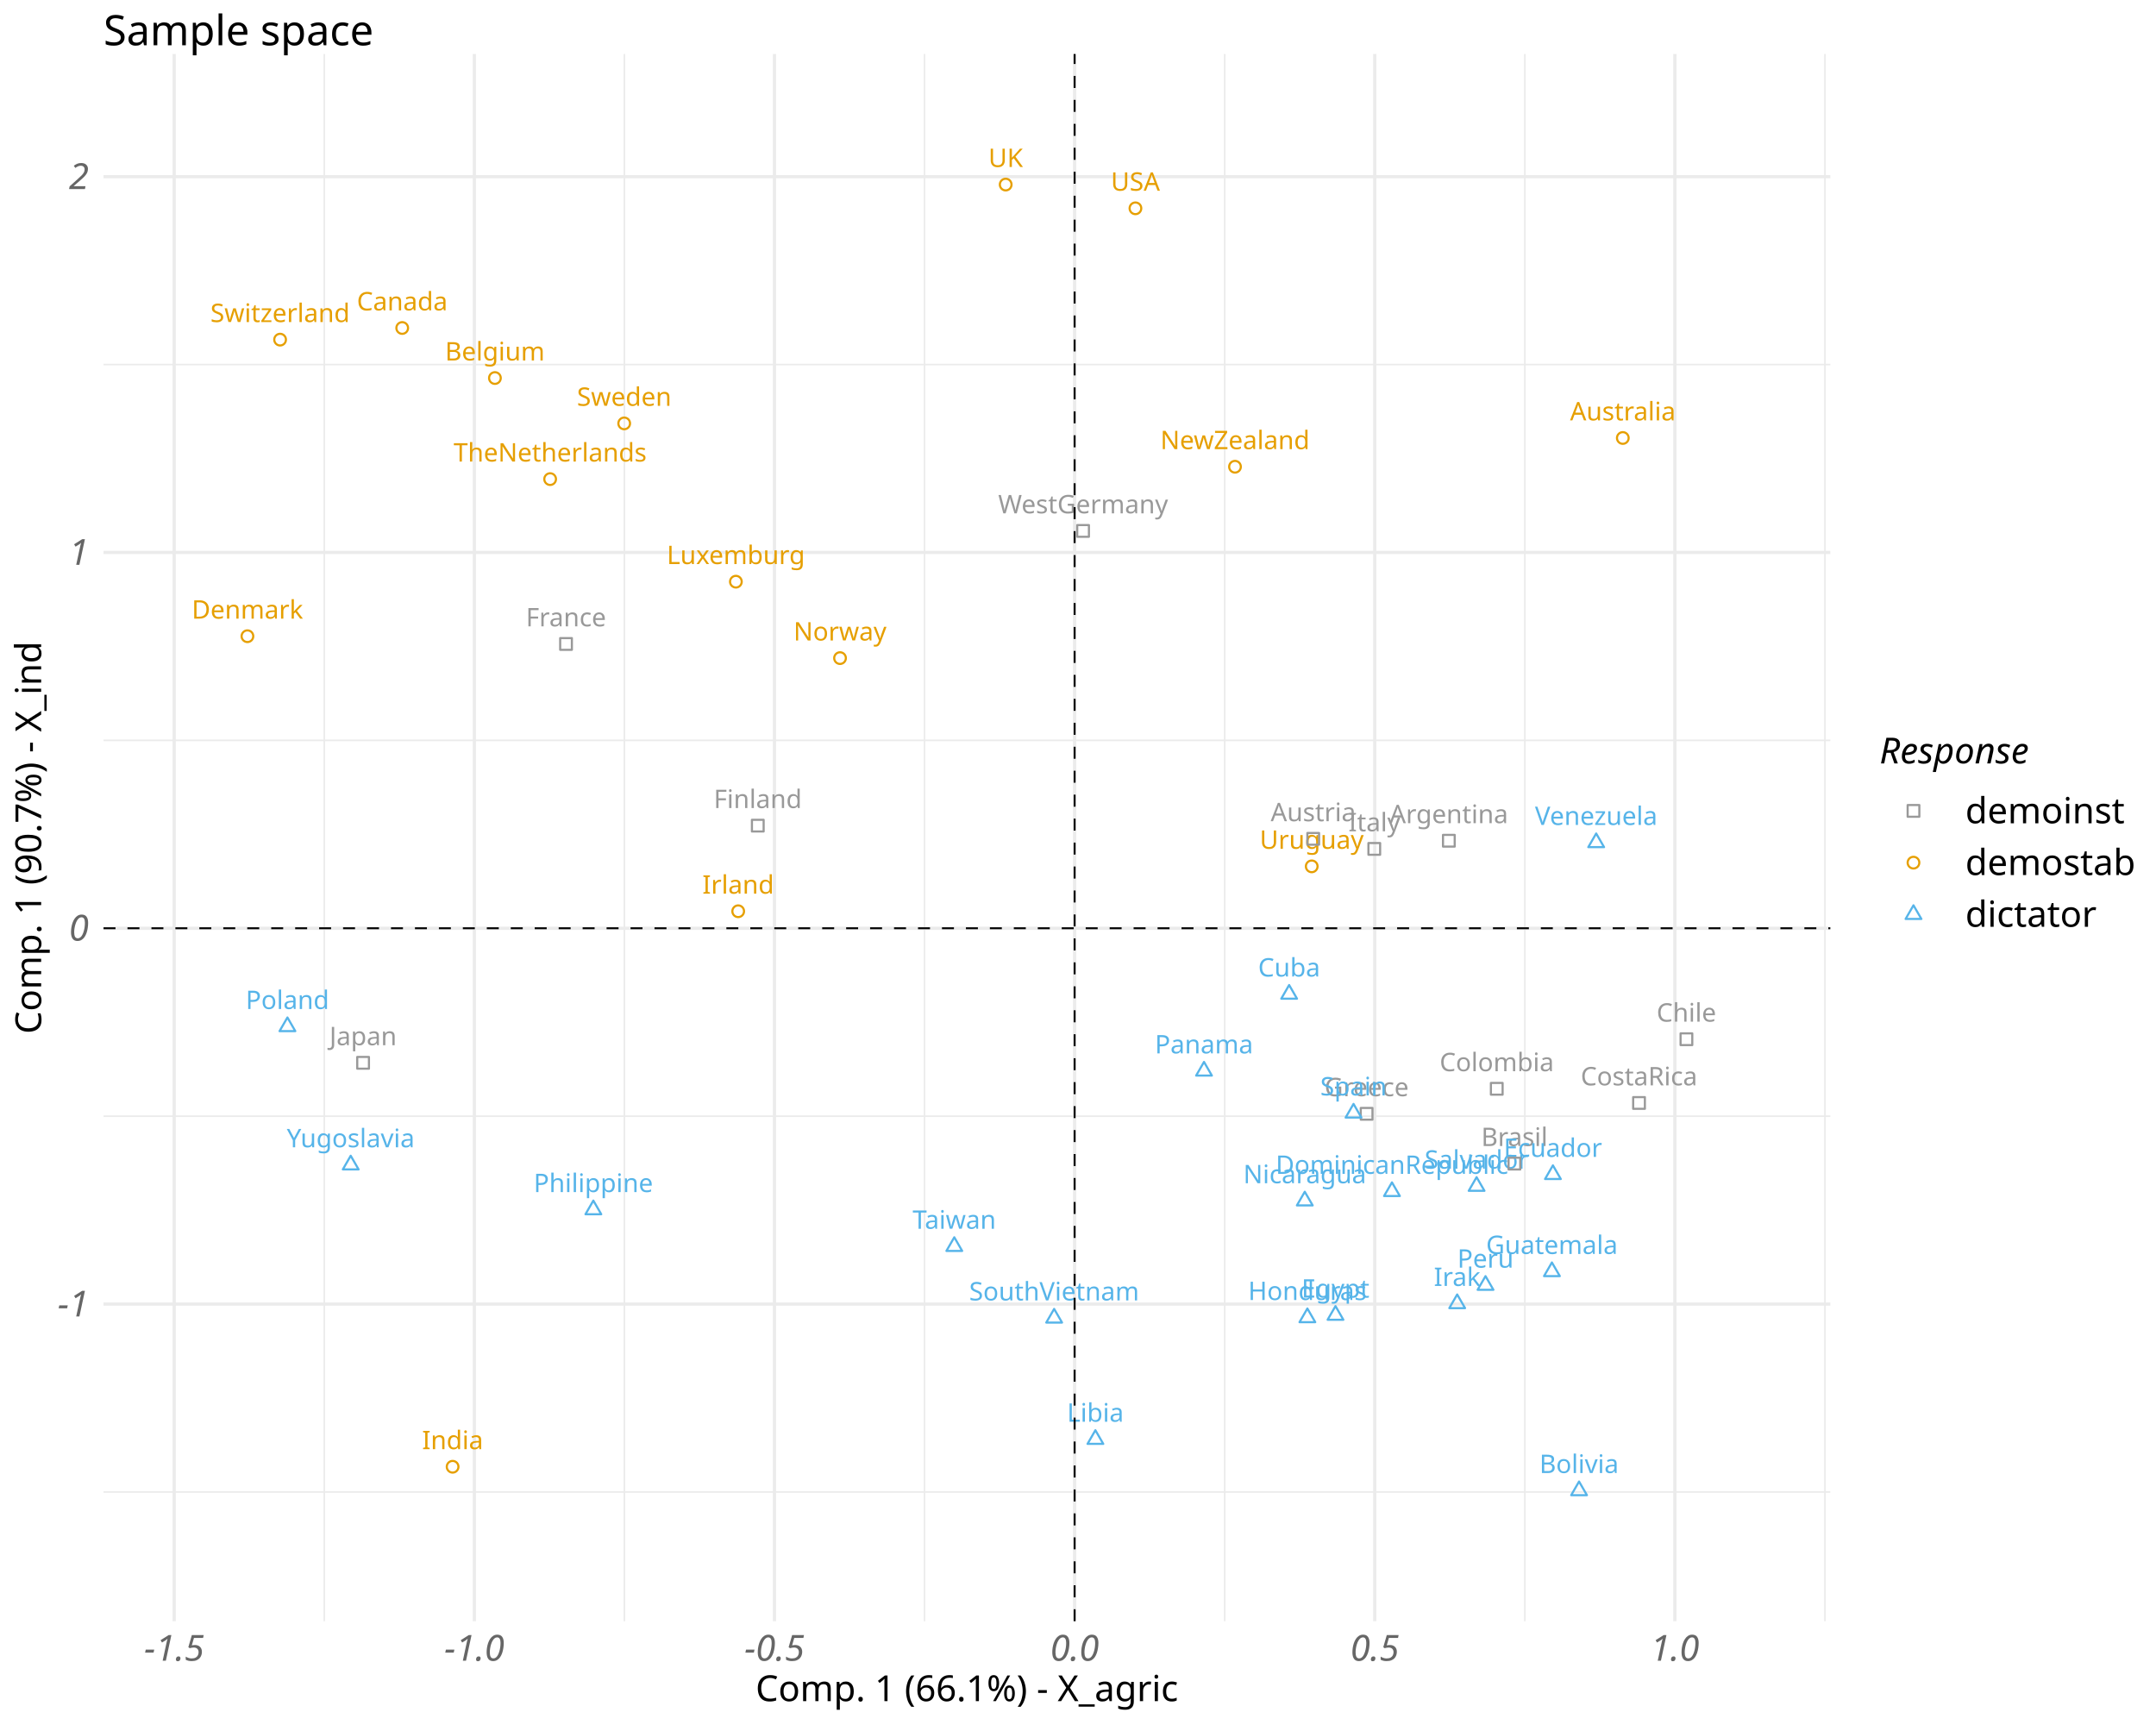
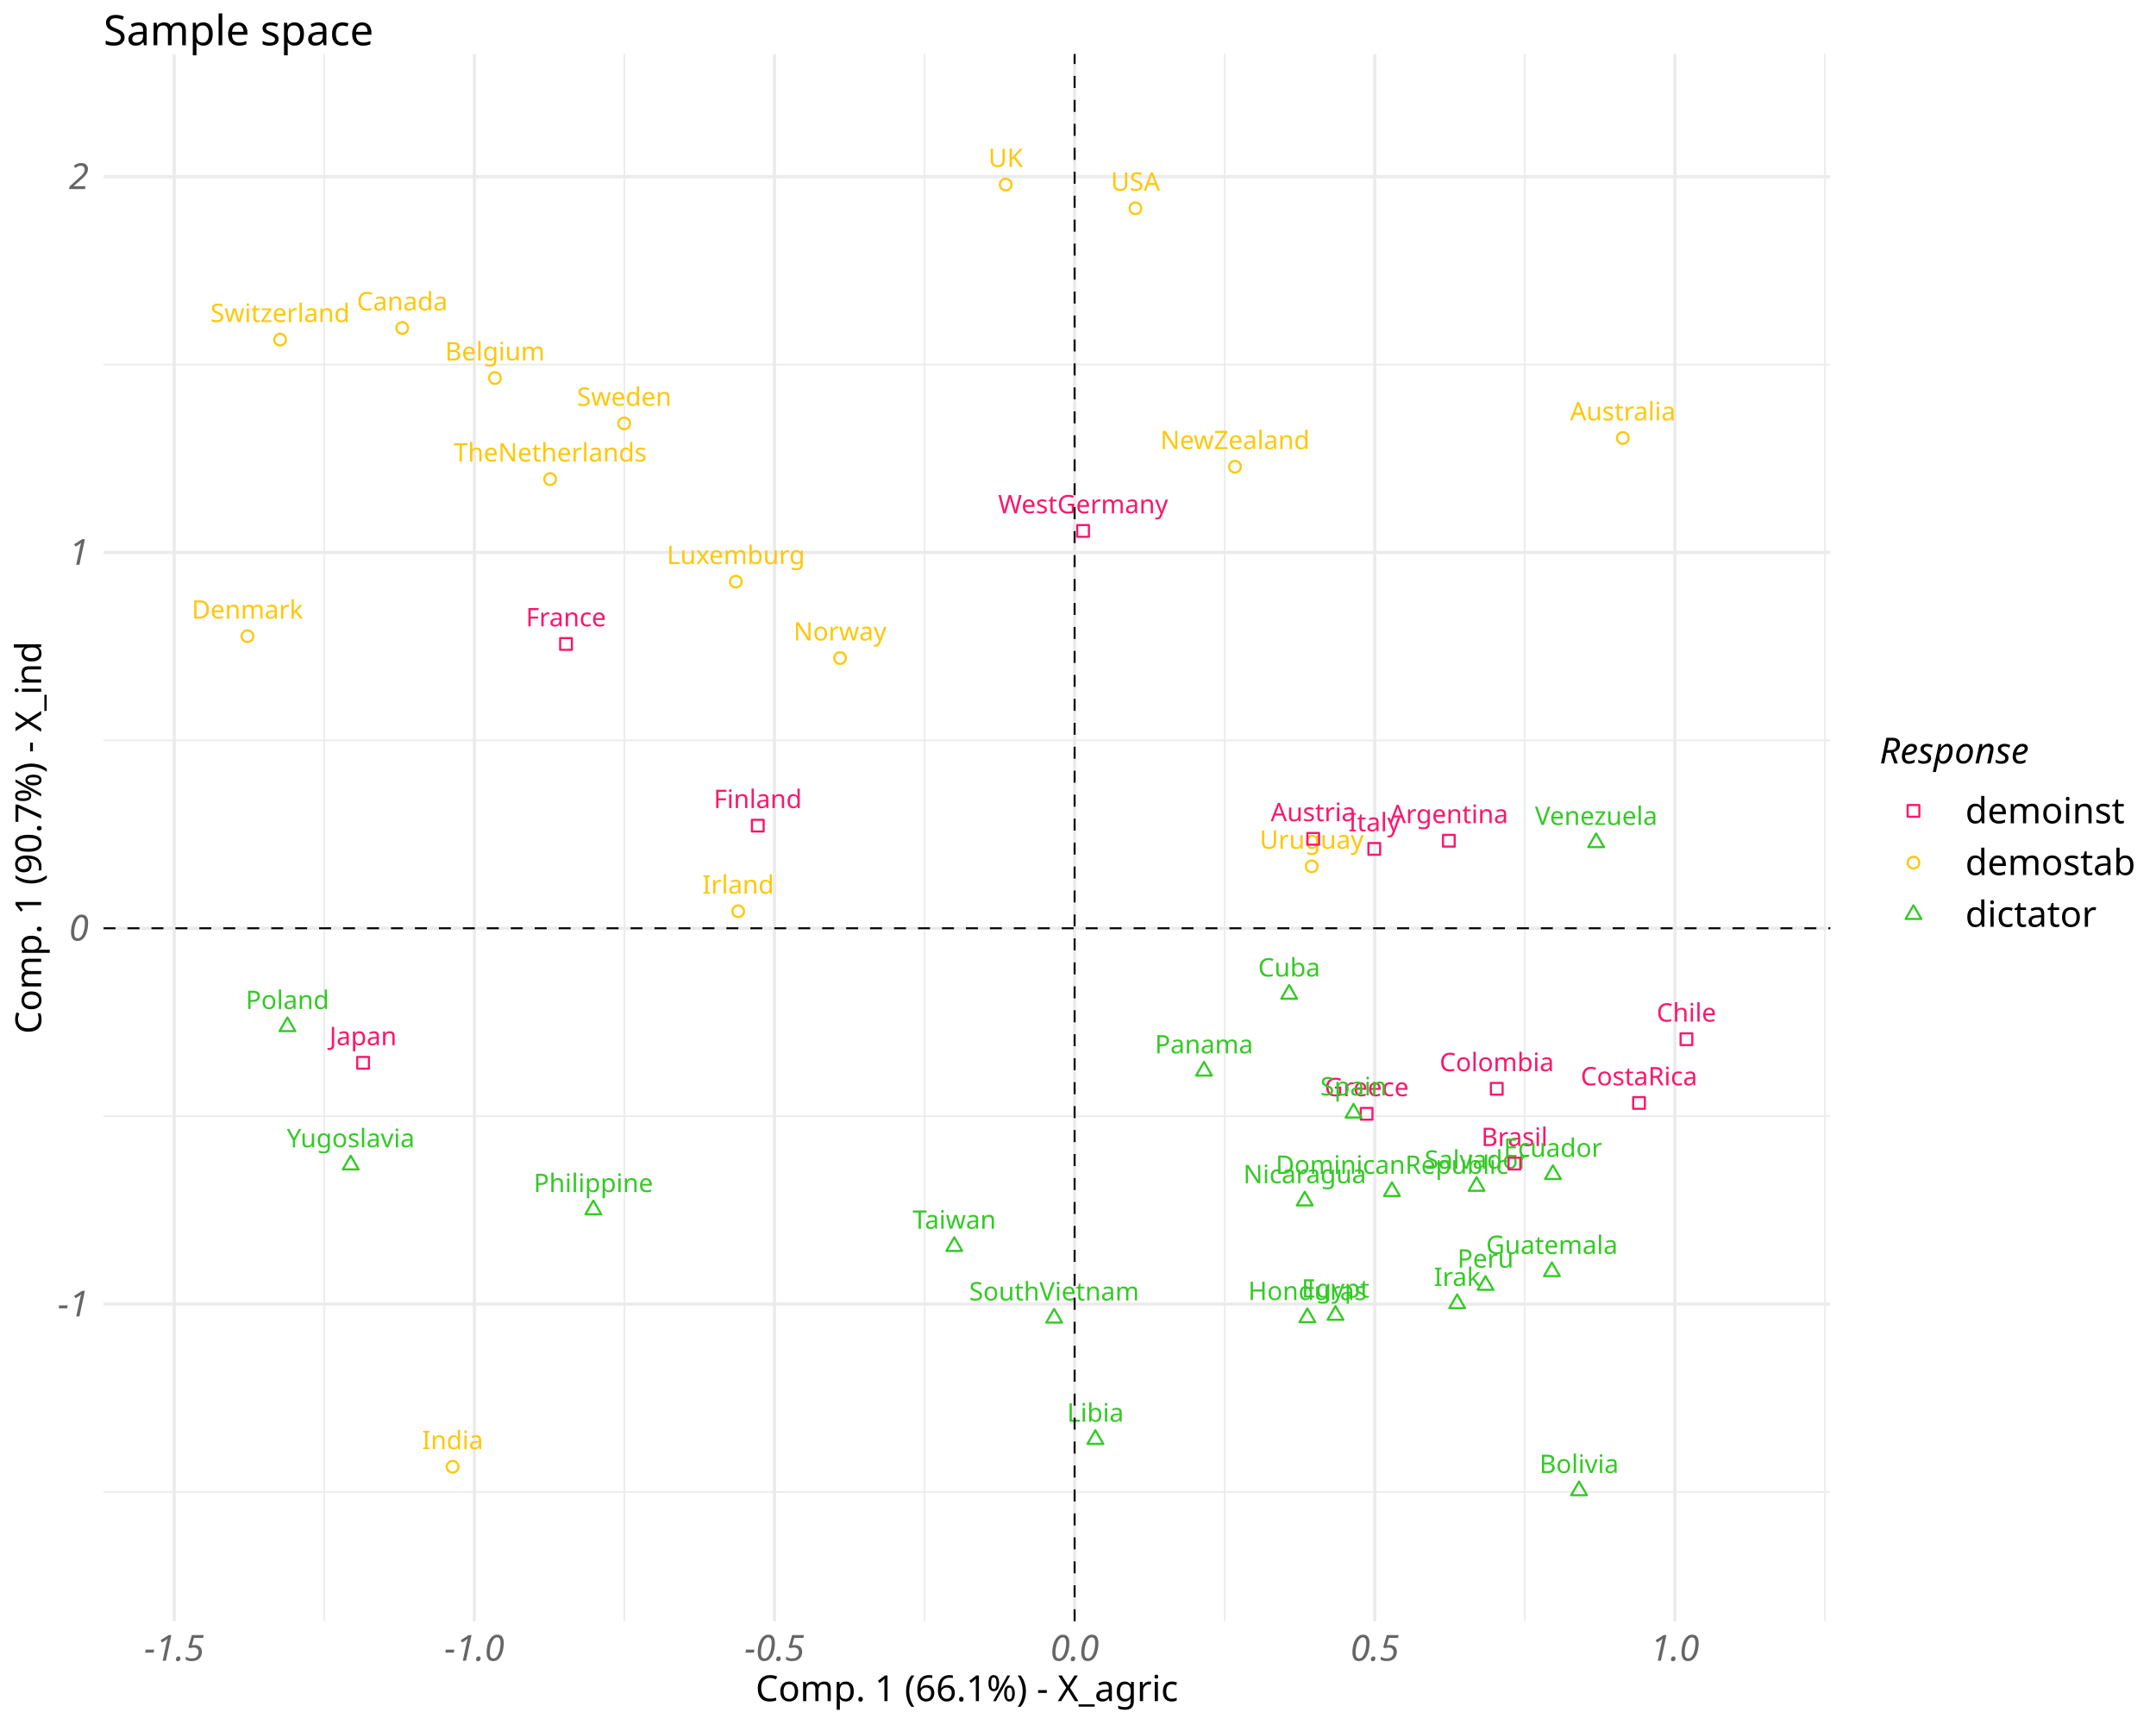
<svg xmlns="http://www.w3.org/2000/svg" class="svglite" data-engine-version="2.0" width="720.00pt" height="576.00pt" viewBox="0 0 720.00 576.00">
  <defs>
    <style type="text/css">
    .svglite line, .svglite polyline, .svglite polygon, .svglite path, .svglite rect, .svglite circle {
      fill: none;
      stroke: #000000;
      stroke-linecap: round;
      stroke-linejoin: round;
      stroke-miterlimit: 10.00;
    }
  </style>
  </defs>
  <rect width="100%" height="100%" style="stroke: none; fill: #FFFFFF;" />
  <defs>
    <clipPath id="cpMC4wMHw3MjAuMDB8MC4wMHw1NzYuMDA=">
      <rect x="0.00" y="0.00" width="720.00" height="576.00" />
    </clipPath>
  </defs>
  <g clip-path="url(#cpMC4wMHw3MjAuMDB8MC4wMHw1NzYuMDA=)">
</g>
  <defs>
    <clipPath id="cpMzQuNTd8NjExLjI0fDE4LjAyfDU0MS4zNQ==">
      <rect x="34.57" y="18.02" width="576.67" height="523.33" />
    </clipPath>
  </defs>
  <g clip-path="url(#cpMzQuNTd8NjExLjI0fDE4LjAyfDU0MS4zNQ==)">
    <polyline points="34.57,498.19 611.24,498.19 " style="stroke-width: 0.53; stroke: #EBEBEB; stroke-linecap: butt;" />
    <polyline points="34.57,372.71 611.24,372.71 " style="stroke-width: 0.53; stroke: #EBEBEB; stroke-linecap: butt;" />
    <polyline points="34.57,247.22 611.24,247.22 " style="stroke-width: 0.53; stroke: #EBEBEB; stroke-linecap: butt;" />
    <polyline points="34.57,121.73 611.24,121.73 " style="stroke-width: 0.53; stroke: #EBEBEB; stroke-linecap: butt;" />
    <polyline points="108.29,541.35 108.29,18.02 " style="stroke-width: 0.53; stroke: #EBEBEB; stroke-linecap: butt;" />
    <polyline points="208.52,541.35 208.52,18.02 " style="stroke-width: 0.53; stroke: #EBEBEB; stroke-linecap: butt;" />
    <polyline points="308.75,541.35 308.75,18.02 " style="stroke-width: 0.53; stroke: #EBEBEB; stroke-linecap: butt;" />
    <polyline points="408.99,541.35 408.99,18.02 " style="stroke-width: 0.53; stroke: #EBEBEB; stroke-linecap: butt;" />
    <polyline points="509.22,541.35 509.22,18.02 " style="stroke-width: 0.53; stroke: #EBEBEB; stroke-linecap: butt;" />
    <polyline points="609.45,541.35 609.45,18.02 " style="stroke-width: 0.53; stroke: #EBEBEB; stroke-linecap: butt;" />
    <polyline points="34.57,435.45 611.24,435.45 " style="stroke-width: 1.07; stroke: #EBEBEB; stroke-linecap: butt;" />
    <polyline points="34.57,309.96 611.24,309.96 " style="stroke-width: 1.07; stroke: #EBEBEB; stroke-linecap: butt;" />
    <polyline points="34.57,184.48 611.24,184.48 " style="stroke-width: 1.07; stroke: #EBEBEB; stroke-linecap: butt;" />
    <polyline points="34.57,58.99 611.24,58.99 " style="stroke-width: 1.07; stroke: #EBEBEB; stroke-linecap: butt;" />
    <polyline points="58.17,541.35 58.17,18.02 " style="stroke-width: 1.07; stroke: #EBEBEB; stroke-linecap: butt;" />
    <polyline points="158.41,541.35 158.41,18.02 " style="stroke-width: 1.07; stroke: #EBEBEB; stroke-linecap: butt;" />
    <polyline points="258.64,541.35 258.64,18.02 " style="stroke-width: 1.07; stroke: #EBEBEB; stroke-linecap: butt;" />
    <polyline points="358.87,541.35 358.87,18.02 " style="stroke-width: 1.07; stroke: #EBEBEB; stroke-linecap: butt;" />
    <polyline points="459.10,541.35 459.10,18.02 " style="stroke-width: 1.07; stroke: #EBEBEB; stroke-linecap: butt;" />
    <polyline points="559.33,541.35 559.33,18.02 " style="stroke-width: 1.07; stroke: #EBEBEB; stroke-linecap: butt;" />
-     <text x="483.84" y="274.86" text-anchor="middle" style="font-size: 8.54px; fill: #999999; font-family: sans;" textLength="36.54px" lengthAdjust="spacingAndGlyphs">Argentina</text>
-     <text x="541.94" y="140.38" text-anchor="middle" style="font-size: 8.54px; fill: #E69F00; font-family: sans;" textLength="33.21px" lengthAdjust="spacingAndGlyphs">Australia</text>
-     <text x="438.56" y="274.22" text-anchor="middle" style="font-size: 8.54px; fill: #999999; font-family: sans;" textLength="26.57px" lengthAdjust="spacingAndGlyphs">Austria</text>
-     <text x="165.28" y="120.36" text-anchor="middle" style="font-size: 8.54px; fill: #E69F00; font-family: sans;" textLength="30.84px" lengthAdjust="spacingAndGlyphs">Belgium</text>
-     <text x="527.33" y="491.86" text-anchor="middle" style="font-size: 8.54px; fill: #56B4E9; font-family: sans;" textLength="25.15px" lengthAdjust="spacingAndGlyphs">Bolivia</text>
-     <text x="505.75" y="382.67" text-anchor="middle" style="font-size: 8.54px; fill: #999999; font-family: sans;" textLength="21.35px" lengthAdjust="spacingAndGlyphs">Brasil</text>
-     <text x="134.32" y="103.65" text-anchor="middle" style="font-size: 8.54px; fill: #E69F00; font-family: sans;" textLength="29.90px" lengthAdjust="spacingAndGlyphs">Canada</text>
-     <text x="563.18" y="341.14" text-anchor="middle" style="font-size: 8.54px; fill: #999999; font-family: sans;" textLength="19.45px" lengthAdjust="spacingAndGlyphs">Chile</text>
-     <text x="499.85" y="357.69" text-anchor="middle" style="font-size: 8.54px; fill: #999999; font-family: sans;" textLength="36.06px" lengthAdjust="spacingAndGlyphs">Colombia</text>
-     <text x="547.35" y="362.42" text-anchor="middle" style="font-size: 8.54px; fill: #999999; font-family: sans;" textLength="39.38px" lengthAdjust="spacingAndGlyphs">CostaRica</text>
-     <text x="430.51" y="326.08" text-anchor="middle" style="font-size: 8.54px; fill: #56B4E9; font-family: sans;" textLength="20.41px" lengthAdjust="spacingAndGlyphs">Cuba</text>
-     <text x="82.63" y="206.57" text-anchor="middle" style="font-size: 8.54px; fill: #E69F00; font-family: sans;" textLength="34.64px" lengthAdjust="spacingAndGlyphs">Denmark</text>
-     <text x="464.85" y="391.97" text-anchor="middle" style="font-size: 8.54px; fill: #56B4E9; font-family: sans;" textLength="73.55px" lengthAdjust="spacingAndGlyphs">DominicanRepublic</text>
-     <text x="518.60" y="386.30" text-anchor="middle" style="font-size: 8.54px; fill: #56B4E9; font-family: sans;" textLength="31.80px" lengthAdjust="spacingAndGlyphs">Ecuador</text>
-     <text x="445.99" y="433.28" text-anchor="middle" style="font-size: 8.54px; fill: #56B4E9; font-family: sans;" textLength="21.83px" lengthAdjust="spacingAndGlyphs">Egypt</text>
-     <text x="493.11" y="390.23" text-anchor="middle" style="font-size: 8.54px; fill: #56B4E9; font-family: sans;" textLength="33.69px" lengthAdjust="spacingAndGlyphs">Salvador</text>
-     <text x="253.07" y="269.82" text-anchor="middle" style="font-size: 8.54px; fill: #999999; font-family: sans;" textLength="27.99px" lengthAdjust="spacingAndGlyphs">Finland</text>
-     <text x="189.02" y="209.15" text-anchor="middle" style="font-size: 8.54px; fill: #999999; font-family: sans;" textLength="26.57px" lengthAdjust="spacingAndGlyphs">France</text>
-     <text x="518.26" y="418.72" text-anchor="middle" style="font-size: 8.54px; fill: #56B4E9; font-family: sans;" textLength="41.76px" lengthAdjust="spacingAndGlyphs">Guatemala</text>
-     <text x="456.39" y="366.04" text-anchor="middle" style="font-size: 8.54px; fill: #999999; font-family: sans;" textLength="28.00px" lengthAdjust="spacingAndGlyphs">Greece</text>
-     <text x="436.60" y="434.10" text-anchor="middle" style="font-size: 8.54px; fill: #56B4E9; font-family: sans;" textLength="37.02px" lengthAdjust="spacingAndGlyphs">Honduras</text>
-     <text x="151.15" y="483.90" text-anchor="middle" style="font-size: 8.54px; fill: #E69F00; font-family: sans;" textLength="18.51px" lengthAdjust="spacingAndGlyphs">India</text>
-     <text x="486.63" y="429.40" text-anchor="middle" style="font-size: 8.54px; fill: #56B4E9; font-family: sans;" textLength="14.23px" lengthAdjust="spacingAndGlyphs">Irak</text>
-     <text x="246.52" y="298.41" text-anchor="middle" style="font-size: 8.54px; fill: #E69F00; font-family: sans;" textLength="21.35px" lengthAdjust="spacingAndGlyphs">Irland</text>
-     <text x="458.95" y="277.58" text-anchor="middle" style="font-size: 8.54px; fill: #999999; font-family: sans;" textLength="15.66px" lengthAdjust="spacingAndGlyphs">Italy</text>
-     <text x="121.26" y="349.01" text-anchor="middle" style="font-size: 8.54px; fill: #999999; font-family: sans;" textLength="23.26px" lengthAdjust="spacingAndGlyphs">Japan</text>
-     <text x="365.81" y="474.73" text-anchor="middle" style="font-size: 8.54px; fill: #56B4E9; font-family: sans;" textLength="18.03px" lengthAdjust="spacingAndGlyphs">Libia</text>
-     <text x="245.75" y="188.35" text-anchor="middle" style="font-size: 8.54px; fill: #E69F00; font-family: sans;" textLength="42.71px" lengthAdjust="spacingAndGlyphs">Luxemburg</text>
-     <text x="183.72" y="154.11" text-anchor="middle" style="font-size: 8.54px; fill: #E69F00; font-family: sans;" textLength="60.74px" lengthAdjust="spacingAndGlyphs">TheNetherlands</text>
-     <text x="412.43" y="149.98" text-anchor="middle" style="font-size: 8.54px; fill: #E69F00; font-family: sans;" textLength="47.93px" lengthAdjust="spacingAndGlyphs">NewZealand</text>
-     <text x="435.73" y="395.10" text-anchor="middle" style="font-size: 8.54px; fill: #56B4E9; font-family: sans;" textLength="38.91px" lengthAdjust="spacingAndGlyphs">Nicaragua</text>
-     <text x="280.53" y="213.87" text-anchor="middle" style="font-size: 8.54px; fill: #E69F00; font-family: sans;" textLength="28.94px" lengthAdjust="spacingAndGlyphs">Norway</text>
-     <text x="402.08" y="351.75" text-anchor="middle" style="font-size: 8.54px; fill: #56B4E9; font-family: sans;" textLength="31.80px" lengthAdjust="spacingAndGlyphs">Panama</text>
-     <text x="496.09" y="423.29" text-anchor="middle" style="font-size: 8.54px; fill: #56B4E9; font-family: sans;" textLength="18.03px" lengthAdjust="spacingAndGlyphs">Peru</text>
-     <text x="198.15" y="398.05" text-anchor="middle" style="font-size: 8.54px; fill: #56B4E9; font-family: sans;" textLength="37.01px" lengthAdjust="spacingAndGlyphs">Philippine</text>
-     <text x="95.99" y="336.92" text-anchor="middle" style="font-size: 8.54px; fill: #56B4E9; font-family: sans;" textLength="26.58px" lengthAdjust="spacingAndGlyphs">Poland</text>
-     <text x="352.03" y="434.23" text-anchor="middle" style="font-size: 8.54px; fill: #56B4E9; font-family: sans;" textLength="53.63px" lengthAdjust="spacingAndGlyphs">SouthVietnam</text>
-     <text x="452.01" y="365.78" text-anchor="middle" style="font-size: 8.54px; fill: #56B4E9; font-family: sans;" textLength="21.83px" lengthAdjust="spacingAndGlyphs">Spain</text>
-     <text x="208.45" y="135.51" text-anchor="middle" style="font-size: 8.54px; fill: #E69F00; font-family: sans;" textLength="30.85px" lengthAdjust="spacingAndGlyphs">Sweden</text>
-     <text x="93.54" y="107.54" text-anchor="middle" style="font-size: 8.54px; fill: #E69F00; font-family: sans;" textLength="44.13px" lengthAdjust="spacingAndGlyphs">Switzerland</text>
-     <text x="318.69" y="410.31" text-anchor="middle" style="font-size: 8.54px; fill: #56B4E9; font-family: sans;" textLength="27.52px" lengthAdjust="spacingAndGlyphs">Taiwan</text>
-     <text x="335.85" y="55.76" text-anchor="middle" style="font-size: 8.54px; fill: #E69F00; font-family: sans;" textLength="11.86px" lengthAdjust="spacingAndGlyphs">UK</text>
-     <text x="379.18" y="63.68" text-anchor="middle" style="font-size: 8.54px; fill: #E69F00; font-family: sans;" textLength="17.56px" lengthAdjust="spacingAndGlyphs">USA</text>
-     <text x="438.05" y="283.42" text-anchor="middle" style="font-size: 8.54px; fill: #E69F00; font-family: sans;" textLength="32.27px" lengthAdjust="spacingAndGlyphs">Uruguay</text>
-     <text x="533.05" y="275.47" text-anchor="middle" style="font-size: 8.54px; fill: #56B4E9; font-family: sans;" textLength="40.35px" lengthAdjust="spacingAndGlyphs">Venezuela</text>
-     <text x="361.70" y="171.41" text-anchor="middle" style="font-size: 8.54px; fill: #999999; font-family: sans;" textLength="54.56px" lengthAdjust="spacingAndGlyphs">WestGermany</text>
-     <text x="117.12" y="383.09" text-anchor="middle" style="font-size: 8.54px; fill: #56B4E9; font-family: sans;" textLength="41.77px" lengthAdjust="spacingAndGlyphs">Yugoslavia</text>
+     <text x="483.84" y="274.86" text-anchor="middle" style="font-size: 8.54px; fill: #FB176C; font-family: sans;" textLength="36.54px" lengthAdjust="spacingAndGlyphs">Argentina</text>
+     <text x="541.94" y="140.38" text-anchor="middle" style="font-size: 8.54px; fill: #FFC709; font-family: sans;" textLength="33.21px" lengthAdjust="spacingAndGlyphs">Australia</text>
+     <text x="438.56" y="274.22" text-anchor="middle" style="font-size: 8.54px; fill: #FB176C; font-family: sans;" textLength="26.57px" lengthAdjust="spacingAndGlyphs">Austria</text>
+     <text x="165.28" y="120.36" text-anchor="middle" style="font-size: 8.54px; fill: #FFC709; font-family: sans;" textLength="30.84px" lengthAdjust="spacingAndGlyphs">Belgium</text>
+     <text x="527.33" y="491.86" text-anchor="middle" style="font-size: 8.54px; fill: #34C926; font-family: sans;" textLength="25.15px" lengthAdjust="spacingAndGlyphs">Bolivia</text>
+     <text x="505.75" y="382.67" text-anchor="middle" style="font-size: 8.54px; fill: #FB176C; font-family: sans;" textLength="21.35px" lengthAdjust="spacingAndGlyphs">Brasil</text>
+     <text x="134.32" y="103.65" text-anchor="middle" style="font-size: 8.54px; fill: #FFC709; font-family: sans;" textLength="29.90px" lengthAdjust="spacingAndGlyphs">Canada</text>
+     <text x="563.18" y="341.14" text-anchor="middle" style="font-size: 8.54px; fill: #FB176C; font-family: sans;" textLength="19.45px" lengthAdjust="spacingAndGlyphs">Chile</text>
+     <text x="499.85" y="357.69" text-anchor="middle" style="font-size: 8.54px; fill: #FB176C; font-family: sans;" textLength="36.06px" lengthAdjust="spacingAndGlyphs">Colombia</text>
+     <text x="547.35" y="362.42" text-anchor="middle" style="font-size: 8.54px; fill: #FB176C; font-family: sans;" textLength="39.38px" lengthAdjust="spacingAndGlyphs">CostaRica</text>
+     <text x="430.51" y="326.08" text-anchor="middle" style="font-size: 8.54px; fill: #34C926; font-family: sans;" textLength="20.41px" lengthAdjust="spacingAndGlyphs">Cuba</text>
+     <text x="82.63" y="206.57" text-anchor="middle" style="font-size: 8.54px; fill: #FFC709; font-family: sans;" textLength="34.64px" lengthAdjust="spacingAndGlyphs">Denmark</text>
+     <text x="464.85" y="391.97" text-anchor="middle" style="font-size: 8.54px; fill: #34C926; font-family: sans;" textLength="73.55px" lengthAdjust="spacingAndGlyphs">DominicanRepublic</text>
+     <text x="518.60" y="386.30" text-anchor="middle" style="font-size: 8.54px; fill: #34C926; font-family: sans;" textLength="31.80px" lengthAdjust="spacingAndGlyphs">Ecuador</text>
+     <text x="445.99" y="433.28" text-anchor="middle" style="font-size: 8.54px; fill: #34C926; font-family: sans;" textLength="21.83px" lengthAdjust="spacingAndGlyphs">Egypt</text>
+     <text x="493.11" y="390.23" text-anchor="middle" style="font-size: 8.54px; fill: #34C926; font-family: sans;" textLength="33.69px" lengthAdjust="spacingAndGlyphs">Salvador</text>
+     <text x="253.07" y="269.82" text-anchor="middle" style="font-size: 8.54px; fill: #FB176C; font-family: sans;" textLength="27.99px" lengthAdjust="spacingAndGlyphs">Finland</text>
+     <text x="189.02" y="209.15" text-anchor="middle" style="font-size: 8.54px; fill: #FB176C; font-family: sans;" textLength="26.57px" lengthAdjust="spacingAndGlyphs">France</text>
+     <text x="518.26" y="418.72" text-anchor="middle" style="font-size: 8.54px; fill: #34C926; font-family: sans;" textLength="41.76px" lengthAdjust="spacingAndGlyphs">Guatemala</text>
+     <text x="456.39" y="366.04" text-anchor="middle" style="font-size: 8.54px; fill: #FB176C; font-family: sans;" textLength="28.00px" lengthAdjust="spacingAndGlyphs">Greece</text>
+     <text x="436.60" y="434.10" text-anchor="middle" style="font-size: 8.54px; fill: #34C926; font-family: sans;" textLength="37.02px" lengthAdjust="spacingAndGlyphs">Honduras</text>
+     <text x="151.15" y="483.90" text-anchor="middle" style="font-size: 8.54px; fill: #FFC709; font-family: sans;" textLength="18.51px" lengthAdjust="spacingAndGlyphs">India</text>
+     <text x="486.63" y="429.40" text-anchor="middle" style="font-size: 8.54px; fill: #34C926; font-family: sans;" textLength="14.23px" lengthAdjust="spacingAndGlyphs">Irak</text>
+     <text x="246.52" y="298.41" text-anchor="middle" style="font-size: 8.54px; fill: #FFC709; font-family: sans;" textLength="21.35px" lengthAdjust="spacingAndGlyphs">Irland</text>
+     <text x="458.95" y="277.58" text-anchor="middle" style="font-size: 8.54px; fill: #FB176C; font-family: sans;" textLength="15.66px" lengthAdjust="spacingAndGlyphs">Italy</text>
+     <text x="121.26" y="349.01" text-anchor="middle" style="font-size: 8.54px; fill: #FB176C; font-family: sans;" textLength="23.26px" lengthAdjust="spacingAndGlyphs">Japan</text>
+     <text x="365.81" y="474.73" text-anchor="middle" style="font-size: 8.54px; fill: #34C926; font-family: sans;" textLength="18.03px" lengthAdjust="spacingAndGlyphs">Libia</text>
+     <text x="245.75" y="188.35" text-anchor="middle" style="font-size: 8.54px; fill: #FFC709; font-family: sans;" textLength="42.71px" lengthAdjust="spacingAndGlyphs">Luxemburg</text>
+     <text x="183.72" y="154.11" text-anchor="middle" style="font-size: 8.54px; fill: #FFC709; font-family: sans;" textLength="60.74px" lengthAdjust="spacingAndGlyphs">TheNetherlands</text>
+     <text x="412.43" y="149.98" text-anchor="middle" style="font-size: 8.54px; fill: #FFC709; font-family: sans;" textLength="47.93px" lengthAdjust="spacingAndGlyphs">NewZealand</text>
+     <text x="435.73" y="395.10" text-anchor="middle" style="font-size: 8.54px; fill: #34C926; font-family: sans;" textLength="38.91px" lengthAdjust="spacingAndGlyphs">Nicaragua</text>
+     <text x="280.53" y="213.87" text-anchor="middle" style="font-size: 8.54px; fill: #FFC709; font-family: sans;" textLength="28.94px" lengthAdjust="spacingAndGlyphs">Norway</text>
+     <text x="402.08" y="351.75" text-anchor="middle" style="font-size: 8.54px; fill: #34C926; font-family: sans;" textLength="31.80px" lengthAdjust="spacingAndGlyphs">Panama</text>
+     <text x="496.09" y="423.29" text-anchor="middle" style="font-size: 8.54px; fill: #34C926; font-family: sans;" textLength="18.03px" lengthAdjust="spacingAndGlyphs">Peru</text>
+     <text x="198.15" y="398.05" text-anchor="middle" style="font-size: 8.54px; fill: #34C926; font-family: sans;" textLength="37.01px" lengthAdjust="spacingAndGlyphs">Philippine</text>
+     <text x="95.99" y="336.92" text-anchor="middle" style="font-size: 8.54px; fill: #34C926; font-family: sans;" textLength="26.58px" lengthAdjust="spacingAndGlyphs">Poland</text>
+     <text x="352.03" y="434.23" text-anchor="middle" style="font-size: 8.54px; fill: #34C926; font-family: sans;" textLength="53.63px" lengthAdjust="spacingAndGlyphs">SouthVietnam</text>
+     <text x="452.01" y="365.78" text-anchor="middle" style="font-size: 8.54px; fill: #34C926; font-family: sans;" textLength="21.83px" lengthAdjust="spacingAndGlyphs">Spain</text>
+     <text x="208.45" y="135.51" text-anchor="middle" style="font-size: 8.54px; fill: #FFC709; font-family: sans;" textLength="30.85px" lengthAdjust="spacingAndGlyphs">Sweden</text>
+     <text x="93.54" y="107.54" text-anchor="middle" style="font-size: 8.54px; fill: #FFC709; font-family: sans;" textLength="44.13px" lengthAdjust="spacingAndGlyphs">Switzerland</text>
+     <text x="318.69" y="410.31" text-anchor="middle" style="font-size: 8.54px; fill: #34C926; font-family: sans;" textLength="27.52px" lengthAdjust="spacingAndGlyphs">Taiwan</text>
+     <text x="335.85" y="55.76" text-anchor="middle" style="font-size: 8.54px; fill: #FFC709; font-family: sans;" textLength="11.86px" lengthAdjust="spacingAndGlyphs">UK</text>
+     <text x="379.18" y="63.68" text-anchor="middle" style="font-size: 8.54px; fill: #FFC709; font-family: sans;" textLength="17.56px" lengthAdjust="spacingAndGlyphs">USA</text>
+     <text x="438.05" y="283.42" text-anchor="middle" style="font-size: 8.54px; fill: #FFC709; font-family: sans;" textLength="32.27px" lengthAdjust="spacingAndGlyphs">Uruguay</text>
+     <text x="533.05" y="275.47" text-anchor="middle" style="font-size: 8.54px; fill: #34C926; font-family: sans;" textLength="40.35px" lengthAdjust="spacingAndGlyphs">Venezuela</text>
+     <text x="361.70" y="171.41" text-anchor="middle" style="font-size: 8.54px; fill: #FB176C; font-family: sans;" textLength="54.56px" lengthAdjust="spacingAndGlyphs">WestGermany</text>
+     <text x="117.12" y="383.09" text-anchor="middle" style="font-size: 8.54px; fill: #34C926; font-family: sans;" textLength="41.77px" lengthAdjust="spacingAndGlyphs">Yugoslavia</text>
    <line x1="358.87" y1="541.35" x2="358.87" y2="18.02" style="stroke-width: 0.64; stroke-dasharray: 4.00,4.00; stroke-linecap: butt;" />
    <line x1="34.57" y1="309.96" x2="611.24" y2="309.96" style="stroke-width: 0.64; stroke-dasharray: 4.00,4.00; stroke-linecap: butt;" />
-     <rect x="481.89" y="278.78" width="3.91" height="3.91" style="stroke-width: 0.71; stroke: #999999;" />
-     <circle cx="541.94" cy="146.25" r="1.95" style="stroke-width: 0.71; stroke: #E69F00;" />
-     <rect x="436.60" y="278.14" width="3.91" height="3.91" style="stroke-width: 0.71; stroke: #999999;" />
-     <circle cx="165.28" cy="126.23" r="1.95" style="stroke-width: 0.71; stroke: #E69F00;" />
-     <polygon points="527.33,494.70 529.96,499.26 524.70,499.26 " style="stroke-width: 0.71; stroke: #56B4E9; fill: none;" />
-     <rect x="503.79" y="386.59" width="3.91" height="3.91" style="stroke-width: 0.71; stroke: #999999;" />
-     <circle cx="134.32" cy="109.52" r="1.95" style="stroke-width: 0.71; stroke: #E69F00;" />
-     <rect x="561.23" y="345.06" width="3.91" height="3.91" style="stroke-width: 0.71; stroke: #999999;" />
-     <rect x="497.89" y="361.61" width="3.91" height="3.91" style="stroke-width: 0.71; stroke: #999999;" />
-     <rect x="545.40" y="366.34" width="3.91" height="3.91" style="stroke-width: 0.71; stroke: #999999;" />
-     <polygon points="430.51,328.91 433.14,333.47 427.88,333.47 " style="stroke-width: 0.71; stroke: #56B4E9; fill: none;" />
-     <circle cx="82.63" cy="212.44" r="1.95" style="stroke-width: 0.71; stroke: #E69F00;" />
-     <polygon points="464.85,394.81 467.48,399.37 462.21,399.37 " style="stroke-width: 0.71; stroke: #56B4E9; fill: none;" />
-     <polygon points="518.60,389.13 521.23,393.69 515.97,393.69 " style="stroke-width: 0.71; stroke: #56B4E9; fill: none;" />
-     <polygon points="445.99,436.12 448.62,440.68 443.36,440.68 " style="stroke-width: 0.71; stroke: #56B4E9; fill: none;" />
-     <polygon points="493.11,393.07 495.74,397.63 490.48,397.63 " style="stroke-width: 0.71; stroke: #56B4E9; fill: none;" />
-     <rect x="251.11" y="273.74" width="3.91" height="3.91" style="stroke-width: 0.71; stroke: #999999;" />
-     <rect x="187.07" y="213.07" width="3.91" height="3.91" style="stroke-width: 0.71; stroke: #999999;" />
-     <polygon points="518.26,421.55 520.90,426.11 515.63,426.11 " style="stroke-width: 0.71; stroke: #56B4E9; fill: none;" />
-     <rect x="454.43" y="369.96" width="3.91" height="3.91" style="stroke-width: 0.71; stroke: #999999;" />
-     <polygon points="436.60,436.93 439.23,441.49 433.97,441.49 " style="stroke-width: 0.71; stroke: #56B4E9; fill: none;" />
-     <circle cx="151.15" cy="489.77" r="1.95" style="stroke-width: 0.71; stroke: #E69F00;" />
-     <polygon points="486.63,432.24 489.26,436.80 484.00,436.80 " style="stroke-width: 0.71; stroke: #56B4E9; fill: none;" />
-     <circle cx="246.52" cy="304.28" r="1.95" style="stroke-width: 0.71; stroke: #E69F00;" />
-     <rect x="456.99" y="281.50" width="3.91" height="3.91" style="stroke-width: 0.71; stroke: #999999;" />
-     <rect x="119.30" y="352.93" width="3.91" height="3.91" style="stroke-width: 0.71; stroke: #999999;" />
-     <polygon points="365.81,477.57 368.44,482.13 363.18,482.13 " style="stroke-width: 0.71; stroke: #56B4E9; fill: none;" />
-     <circle cx="245.75" cy="194.23" r="1.95" style="stroke-width: 0.71; stroke: #E69F00;" />
-     <circle cx="183.72" cy="159.98" r="1.95" style="stroke-width: 0.71; stroke: #E69F00;" />
-     <circle cx="412.43" cy="155.85" r="1.95" style="stroke-width: 0.71; stroke: #E69F00;" />
-     <polygon points="435.73,397.94 438.37,402.50 433.10,402.50 " style="stroke-width: 0.71; stroke: #56B4E9; fill: none;" />
-     <circle cx="280.53" cy="219.75" r="1.95" style="stroke-width: 0.71; stroke: #E69F00;" />
-     <polygon points="402.08,354.59 404.71,359.15 399.45,359.15 " style="stroke-width: 0.71; stroke: #56B4E9; fill: none;" />
-     <polygon points="496.09,426.12 498.73,430.68 493.46,430.68 " style="stroke-width: 0.71; stroke: #56B4E9; fill: none;" />
-     <polygon points="198.15,400.89 200.79,405.45 195.52,405.45 " style="stroke-width: 0.71; stroke: #56B4E9; fill: none;" />
-     <polygon points="95.99,339.75 98.62,344.31 93.35,344.31 " style="stroke-width: 0.71; stroke: #56B4E9; fill: none;" />
-     <polygon points="352.03,437.06 354.67,441.62 349.40,441.62 " style="stroke-width: 0.71; stroke: #56B4E9; fill: none;" />
-     <polygon points="452.01,368.61 454.64,373.17 449.37,373.17 " style="stroke-width: 0.71; stroke: #56B4E9; fill: none;" />
-     <circle cx="208.45" cy="141.38" r="1.95" style="stroke-width: 0.71; stroke: #E69F00;" />
-     <circle cx="93.54" cy="113.41" r="1.95" style="stroke-width: 0.71; stroke: #E69F00;" />
-     <polygon points="318.69,413.14 321.32,417.70 316.06,417.70 " style="stroke-width: 0.71; stroke: #56B4E9; fill: none;" />
-     <circle cx="335.85" cy="61.63" r="1.95" style="stroke-width: 0.71; stroke: #E69F00;" />
-     <circle cx="379.18" cy="69.56" r="1.95" style="stroke-width: 0.71; stroke: #E69F00;" />
-     <circle cx="438.05" cy="289.29" r="1.95" style="stroke-width: 0.71; stroke: #E69F00;" />
-     <polygon points="533.05,278.31 535.68,282.87 530.41,282.87 " style="stroke-width: 0.71; stroke: #56B4E9; fill: none;" />
-     <rect x="359.74" y="175.33" width="3.91" height="3.91" style="stroke-width: 0.71; stroke: #999999;" />
-     <polygon points="117.12,385.92 119.75,390.48 114.49,390.48 " style="stroke-width: 0.71; stroke: #56B4E9; fill: none;" />
+     <rect x="481.89" y="278.78" width="3.91" height="3.91" style="stroke-width: 0.71; stroke: #FB176C;" />
+     <circle cx="541.94" cy="146.25" r="1.95" style="stroke-width: 0.71; stroke: #FFC709;" />
+     <rect x="436.60" y="278.14" width="3.91" height="3.91" style="stroke-width: 0.71; stroke: #FB176C;" />
+     <circle cx="165.28" cy="126.23" r="1.95" style="stroke-width: 0.71; stroke: #FFC709;" />
+     <polygon points="527.33,494.70 529.96,499.26 524.70,499.26 " style="stroke-width: 0.71; stroke: #34C926; fill: none;" />
+     <rect x="503.79" y="386.59" width="3.91" height="3.91" style="stroke-width: 0.71; stroke: #FB176C;" />
+     <circle cx="134.32" cy="109.52" r="1.95" style="stroke-width: 0.71; stroke: #FFC709;" />
+     <rect x="561.23" y="345.06" width="3.91" height="3.91" style="stroke-width: 0.71; stroke: #FB176C;" />
+     <rect x="497.89" y="361.61" width="3.91" height="3.91" style="stroke-width: 0.71; stroke: #FB176C;" />
+     <rect x="545.40" y="366.34" width="3.91" height="3.91" style="stroke-width: 0.71; stroke: #FB176C;" />
+     <polygon points="430.51,328.91 433.14,333.47 427.88,333.47 " style="stroke-width: 0.71; stroke: #34C926; fill: none;" />
+     <circle cx="82.63" cy="212.44" r="1.95" style="stroke-width: 0.71; stroke: #FFC709;" />
+     <polygon points="464.85,394.81 467.48,399.37 462.21,399.37 " style="stroke-width: 0.71; stroke: #34C926; fill: none;" />
+     <polygon points="518.60,389.13 521.23,393.69 515.97,393.69 " style="stroke-width: 0.71; stroke: #34C926; fill: none;" />
+     <polygon points="445.99,436.12 448.62,440.68 443.36,440.68 " style="stroke-width: 0.71; stroke: #34C926; fill: none;" />
+     <polygon points="493.11,393.07 495.74,397.63 490.48,397.63 " style="stroke-width: 0.71; stroke: #34C926; fill: none;" />
+     <rect x="251.11" y="273.74" width="3.91" height="3.91" style="stroke-width: 0.71; stroke: #FB176C;" />
+     <rect x="187.07" y="213.07" width="3.91" height="3.91" style="stroke-width: 0.71; stroke: #FB176C;" />
+     <polygon points="518.26,421.55 520.90,426.11 515.63,426.11 " style="stroke-width: 0.71; stroke: #34C926; fill: none;" />
+     <rect x="454.43" y="369.96" width="3.91" height="3.91" style="stroke-width: 0.71; stroke: #FB176C;" />
+     <polygon points="436.60,436.93 439.23,441.49 433.97,441.49 " style="stroke-width: 0.71; stroke: #34C926; fill: none;" />
+     <circle cx="151.15" cy="489.77" r="1.95" style="stroke-width: 0.71; stroke: #FFC709;" />
+     <polygon points="486.63,432.24 489.26,436.80 484.00,436.80 " style="stroke-width: 0.71; stroke: #34C926; fill: none;" />
+     <circle cx="246.52" cy="304.28" r="1.95" style="stroke-width: 0.71; stroke: #FFC709;" />
+     <rect x="456.99" y="281.50" width="3.91" height="3.91" style="stroke-width: 0.71; stroke: #FB176C;" />
+     <rect x="119.30" y="352.93" width="3.91" height="3.91" style="stroke-width: 0.71; stroke: #FB176C;" />
+     <polygon points="365.81,477.57 368.44,482.13 363.18,482.13 " style="stroke-width: 0.71; stroke: #34C926; fill: none;" />
+     <circle cx="245.75" cy="194.23" r="1.95" style="stroke-width: 0.71; stroke: #FFC709;" />
+     <circle cx="183.72" cy="159.98" r="1.95" style="stroke-width: 0.71; stroke: #FFC709;" />
+     <circle cx="412.43" cy="155.85" r="1.95" style="stroke-width: 0.71; stroke: #FFC709;" />
+     <polygon points="435.73,397.94 438.37,402.50 433.10,402.50 " style="stroke-width: 0.71; stroke: #34C926; fill: none;" />
+     <circle cx="280.53" cy="219.75" r="1.95" style="stroke-width: 0.71; stroke: #FFC709;" />
+     <polygon points="402.08,354.59 404.71,359.15 399.45,359.15 " style="stroke-width: 0.71; stroke: #34C926; fill: none;" />
+     <polygon points="496.09,426.12 498.73,430.68 493.46,430.68 " style="stroke-width: 0.71; stroke: #34C926; fill: none;" />
+     <polygon points="198.15,400.89 200.79,405.45 195.52,405.45 " style="stroke-width: 0.71; stroke: #34C926; fill: none;" />
+     <polygon points="95.99,339.75 98.62,344.31 93.35,344.31 " style="stroke-width: 0.71; stroke: #34C926; fill: none;" />
+     <polygon points="352.03,437.06 354.67,441.62 349.40,441.62 " style="stroke-width: 0.71; stroke: #34C926; fill: none;" />
+     <polygon points="452.01,368.61 454.64,373.17 449.37,373.17 " style="stroke-width: 0.71; stroke: #34C926; fill: none;" />
+     <circle cx="208.45" cy="141.38" r="1.95" style="stroke-width: 0.71; stroke: #FFC709;" />
+     <circle cx="93.54" cy="113.41" r="1.95" style="stroke-width: 0.71; stroke: #FFC709;" />
+     <polygon points="318.69,413.14 321.32,417.70 316.06,417.70 " style="stroke-width: 0.71; stroke: #34C926; fill: none;" />
+     <circle cx="335.85" cy="61.63" r="1.95" style="stroke-width: 0.71; stroke: #FFC709;" />
+     <circle cx="379.18" cy="69.56" r="1.95" style="stroke-width: 0.71; stroke: #FFC709;" />
+     <circle cx="438.05" cy="289.29" r="1.95" style="stroke-width: 0.71; stroke: #FFC709;" />
+     <polygon points="533.05,278.31 535.68,282.87 530.41,282.87 " style="stroke-width: 0.71; stroke: #34C926; fill: none;" />
+     <rect x="359.74" y="175.33" width="3.91" height="3.91" style="stroke-width: 0.71; stroke: #FB176C;" />
+     <polygon points="117.12,385.92 119.75,390.48 114.49,390.48 " style="stroke-width: 0.71; stroke: #34C926; fill: none;" />
  </g>
  <g clip-path="url(#cpMC4wMHw3MjAuMDB8MC4wMHw1NzYuMDA=)">
    <text x="29.64" y="439.58" text-anchor="end" style="font-size: 12.00px; font-style: italic; fill: #666666; font-family: sans;" textLength="10.67px" lengthAdjust="spacingAndGlyphs">-1</text>
    <text x="29.64" y="314.09" text-anchor="end" style="font-size: 12.00px; font-style: italic; fill: #666666; font-family: sans;" textLength="6.67px" lengthAdjust="spacingAndGlyphs">0</text>
    <text x="29.64" y="188.61" text-anchor="end" style="font-size: 12.00px; font-style: italic; fill: #666666; font-family: sans;" textLength="6.67px" lengthAdjust="spacingAndGlyphs">1</text>
    <text x="29.64" y="63.12" text-anchor="end" style="font-size: 12.00px; font-style: italic; fill: #666666; font-family: sans;" textLength="6.67px" lengthAdjust="spacingAndGlyphs">2</text>
    <text x="58.17" y="554.54" text-anchor="middle" style="font-size: 12.00px; font-style: italic; fill: #666666; font-family: sans;" textLength="20.68px" lengthAdjust="spacingAndGlyphs">-1.5</text>
    <text x="158.41" y="554.54" text-anchor="middle" style="font-size: 12.00px; font-style: italic; fill: #666666; font-family: sans;" textLength="20.68px" lengthAdjust="spacingAndGlyphs">-1.0</text>
    <text x="258.64" y="554.54" text-anchor="middle" style="font-size: 12.00px; font-style: italic; fill: #666666; font-family: sans;" textLength="20.68px" lengthAdjust="spacingAndGlyphs">-0.5</text>
    <text x="358.87" y="554.54" text-anchor="middle" style="font-size: 12.00px; font-style: italic; fill: #666666; font-family: sans;" textLength="16.68px" lengthAdjust="spacingAndGlyphs">0.0</text>
    <text x="459.10" y="554.54" text-anchor="middle" style="font-size: 12.00px; font-style: italic; fill: #666666; font-family: sans;" textLength="16.68px" lengthAdjust="spacingAndGlyphs">0.5</text>
    <text x="559.33" y="554.54" text-anchor="middle" style="font-size: 12.00px; font-style: italic; fill: #666666; font-family: sans;" textLength="16.68px" lengthAdjust="spacingAndGlyphs">1.0</text>
    <text x="322.90" y="568.03" text-anchor="middle" style="font-size: 12.00px; font-family: sans;" textLength="142.07px" lengthAdjust="spacingAndGlyphs">Comp. 1 (66.1%) - X_agric</text>
    <text transform="translate(13.74,279.69) rotate(-90)" text-anchor="middle" style="font-size: 12.00px; font-family: sans;" textLength="132.07px" lengthAdjust="spacingAndGlyphs">Comp. 1 (90.7%) - X_ind</text>
    <text x="627.68" y="254.91" style="font-size: 12.00px; font-style: italic; font-family: sans;" textLength="54.05px" lengthAdjust="spacingAndGlyphs">Response</text>
-     <rect x="637.06" y="268.81" width="3.91" height="3.91" style="stroke-width: 0.71; stroke: #999999;" />
-     <circle cx="639.01" cy="288.05" r="1.95" style="stroke-width: 0.71; stroke: #E69F00;" />
-     <polygon points="639.01,302.29 641.65,306.85 636.38,306.85 " style="stroke-width: 0.71; stroke: #56B4E9; fill: none;" />
+     <rect x="637.06" y="268.81" width="3.91" height="3.91" style="stroke-width: 0.71; stroke: #FB176C;" />
+     <circle cx="639.01" cy="288.05" r="1.95" style="stroke-width: 0.71; stroke: #FFC709;" />
+     <polygon points="639.01,302.29 641.65,306.85 636.38,306.85 " style="stroke-width: 0.71; stroke: #34C926; fill: none;" />
    <text x="656.33" y="274.90" style="font-size: 12.00px; font-family: sans;" textLength="48.70px" lengthAdjust="spacingAndGlyphs">demoinst</text>
    <text x="656.33" y="292.18" style="font-size: 12.00px; font-family: sans;" textLength="52.71px" lengthAdjust="spacingAndGlyphs">demostab</text>
    <text x="656.33" y="309.46" style="font-size: 12.00px; font-family: sans;" textLength="39.36px" lengthAdjust="spacingAndGlyphs">dictator</text>
    <text x="34.57" y="15.11" style="font-size: 14.00px; font-family: sans;" textLength="88.74px" lengthAdjust="spacingAndGlyphs">Sample space</text>
  </g>
</svg>
